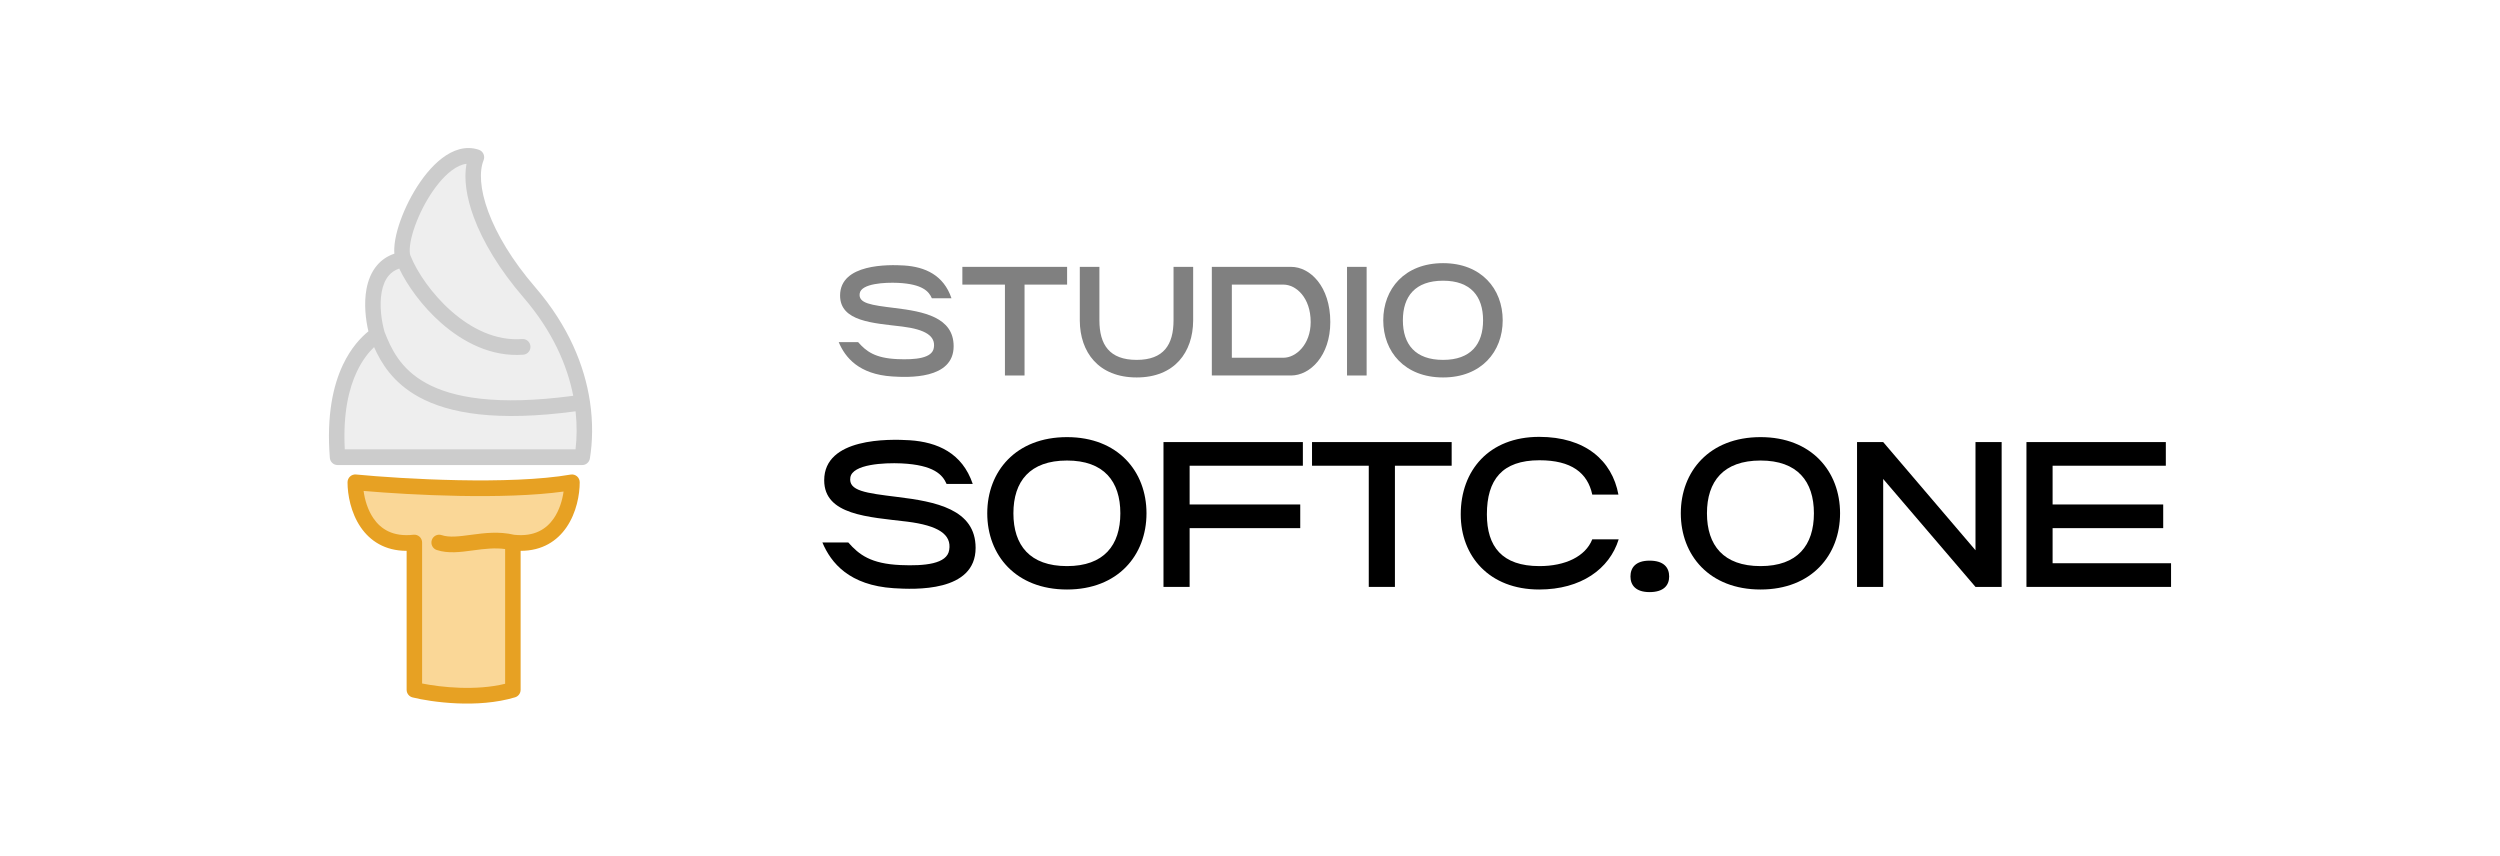
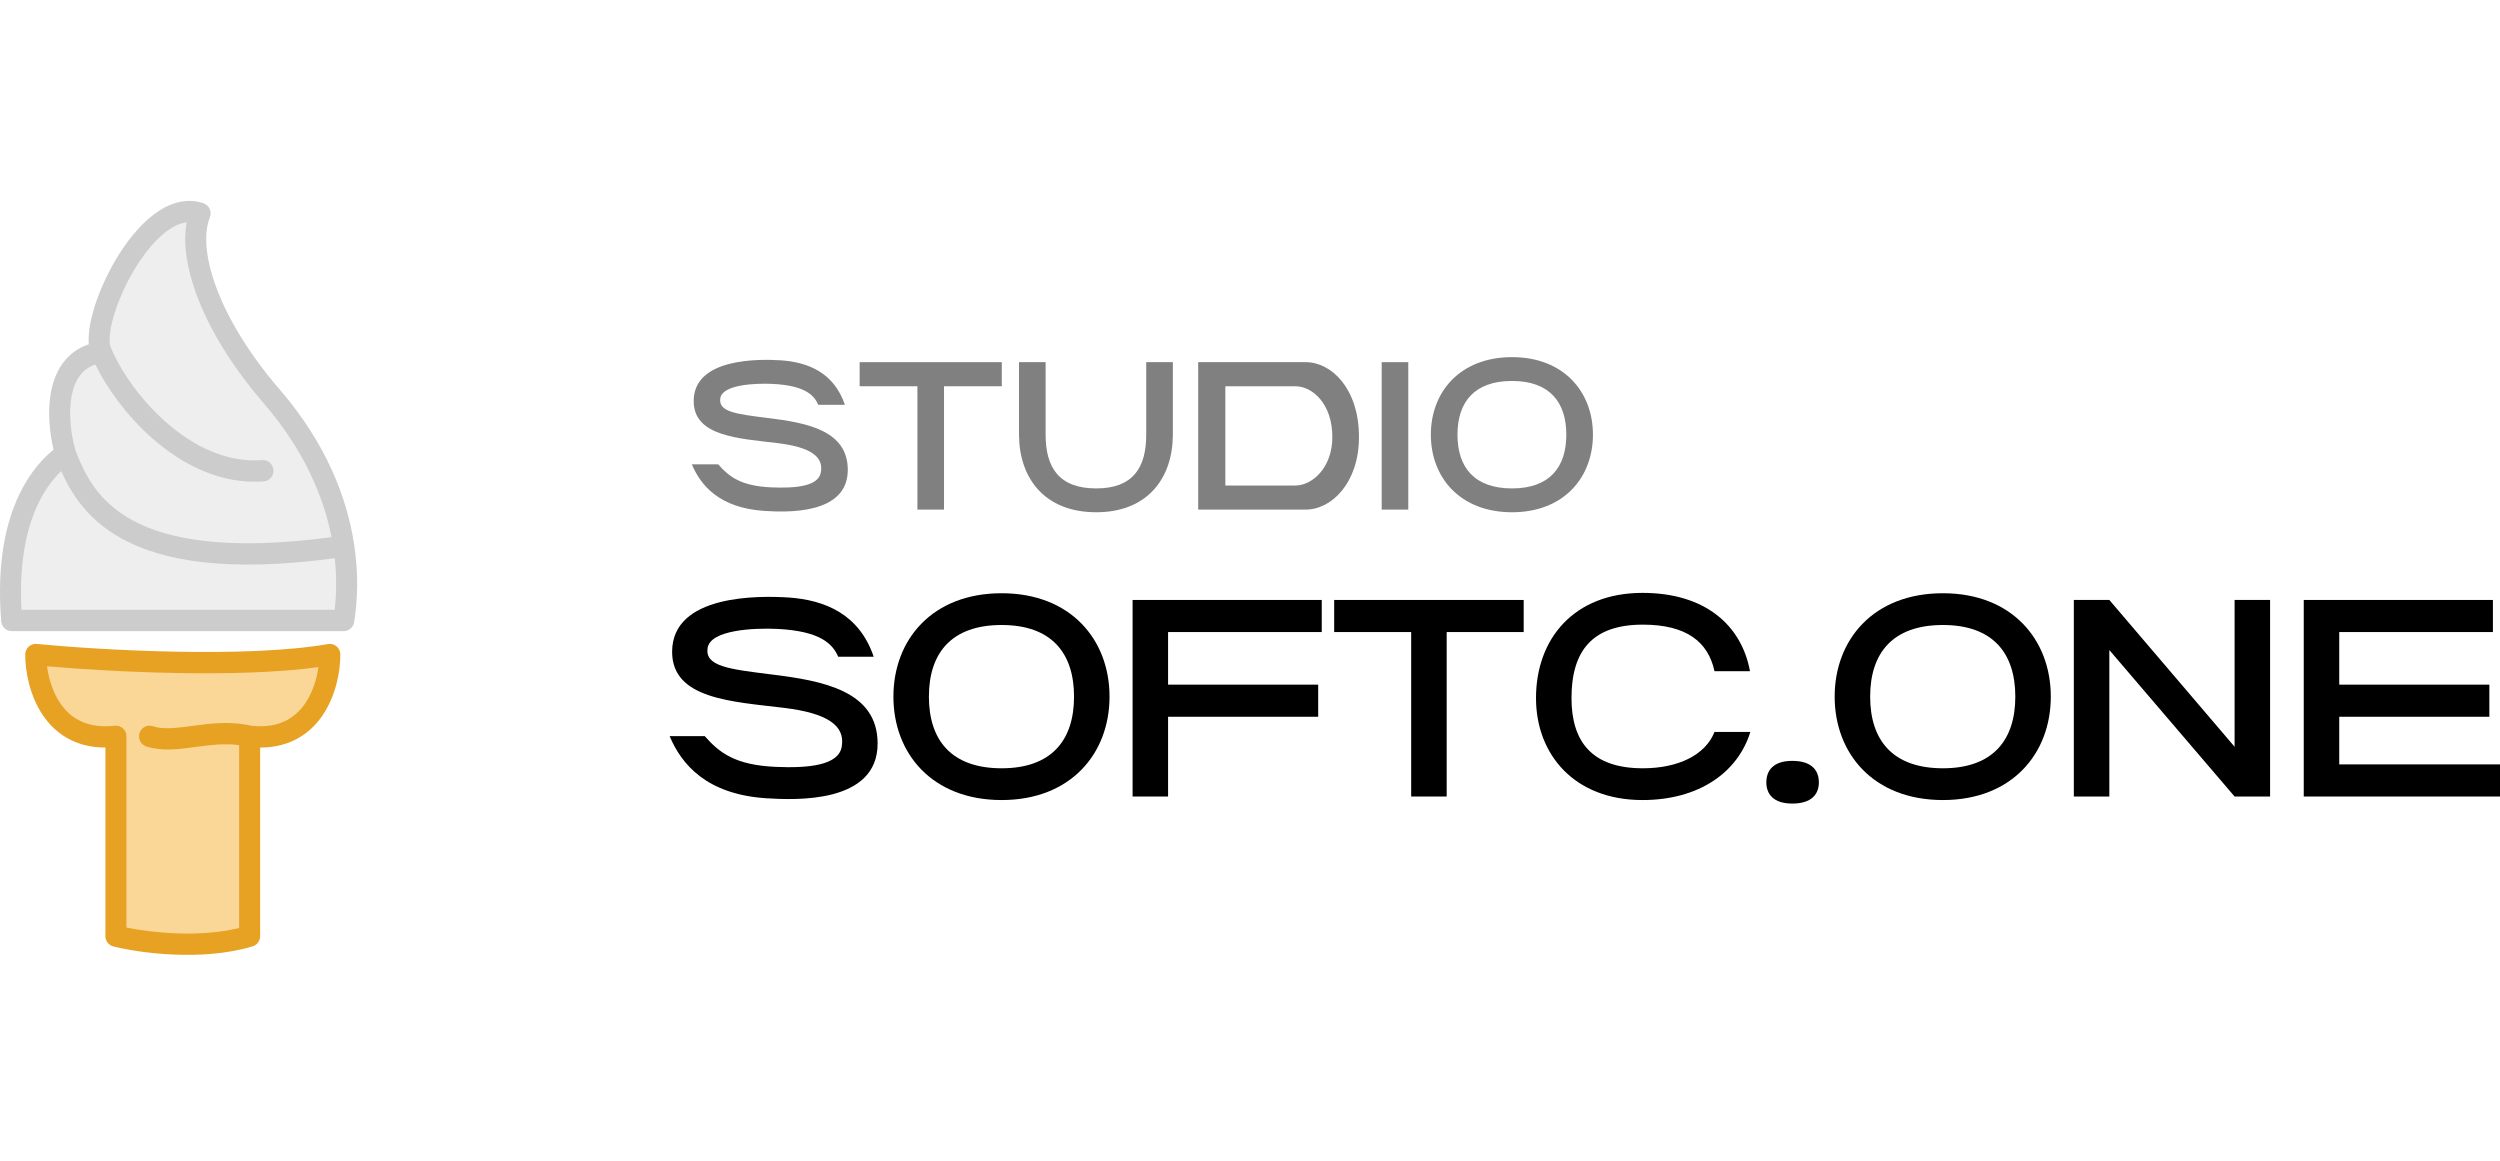
- <svg xmlns="http://www.w3.org/2000/svg" width="152" height="52" viewBox="0 0 152 52" fill="none">
-   <path d="M52.174 20.802C52.663 21.36 53.2 21.775 54.559 21.834C55.656 21.881 56.681 21.787 56.777 21.146C56.896 20.435 56.276 20.032 54.857 19.854C53.092 19.64 51.077 19.557 51.077 17.968C51.077 16.024 54.022 16.083 54.976 16.142C56.24 16.225 57.373 16.723 57.85 18.134H56.657C56.479 17.719 56.085 17.269 54.595 17.198C53.808 17.162 52.365 17.233 52.27 17.838C52.174 18.454 52.973 18.549 54.404 18.727C56.157 18.941 57.981 19.285 57.981 21.051C57.981 23.079 55.203 22.949 54.249 22.889C52.222 22.759 51.387 21.739 50.994 20.802H52.174Z" fill="#808080" />
-   <path d="M64.88 16.225V17.304H62.292V22.83H61.1V17.304H58.512V16.225H64.88Z" fill="#808080" />
-   <path d="M65.652 16.225H66.844V19.474C66.844 20.956 67.452 21.881 69.11 21.881C70.755 21.881 71.351 20.956 71.351 19.474V16.225H72.544V19.474V19.498C72.532 21.407 71.423 22.949 69.11 22.949C66.784 22.949 65.664 21.407 65.652 19.498V16.225Z" fill="#808080" />
-   <path d="M78.497 16.225C79.653 16.225 80.882 17.411 80.882 19.581C80.882 21.632 79.653 22.83 78.497 22.83H73.679V16.225H78.497ZM74.896 21.751H78.032C78.795 21.751 79.689 20.945 79.689 19.581C79.689 18.087 78.795 17.304 78.032 17.304H74.896V21.751Z" fill="#808080" />
-   <path d="M81.899 16.225H83.091V22.83H81.899V16.225Z" fill="#808080" />
-   <path d="M87.739 21.881C89.42 21.881 90.171 20.933 90.171 19.474C90.171 18.016 89.42 17.067 87.739 17.067C86.046 17.067 85.295 18.016 85.295 19.474C85.295 20.933 86.046 21.881 87.739 21.881ZM84.102 19.474C84.102 17.565 85.402 16 87.739 16C90.064 16 91.364 17.565 91.364 19.474C91.364 21.383 90.064 22.949 87.739 22.949C85.402 22.949 84.102 21.383 84.102 19.474Z" fill="#808080" />
-   <path d="M51.574 32.98C52.226 33.723 52.941 34.277 54.754 34.356C56.216 34.419 57.584 34.292 57.711 33.439C57.87 32.49 57.043 31.953 55.151 31.715C52.798 31.431 50.111 31.32 50.111 29.202C50.111 26.609 54.038 26.688 55.31 26.767C56.995 26.878 58.506 27.541 59.142 29.423H57.552C57.313 28.87 56.789 28.269 54.801 28.174C53.752 28.127 51.828 28.221 51.701 29.028C51.574 29.85 52.639 29.976 54.547 30.213C56.884 30.498 59.317 30.956 59.317 33.312C59.317 36.016 55.612 35.842 54.34 35.763C51.638 35.589 50.525 34.229 50 32.98H51.574Z" fill="black" />
-   <path d="M64.874 34.419C67.116 34.419 68.117 33.154 68.117 31.209C68.117 29.265 67.116 28 64.874 28C62.616 28 61.615 29.265 61.615 31.209C61.615 33.154 62.616 34.419 64.874 34.419ZM60.025 31.209C60.025 28.664 61.758 26.577 64.874 26.577C67.974 26.577 69.707 28.664 69.707 31.209C69.707 33.755 67.974 35.842 64.874 35.842C61.758 35.842 60.025 33.755 60.025 31.209Z" fill="black" />
-   <path d="M70.74 26.878H79.214V28.316H72.329V30.672H79.055V32.111H72.329V35.684H70.74V26.878Z" fill="black" />
-   <path d="M88.261 26.878V28.316H84.811V35.684H83.221V28.316H79.771V26.878H88.261Z" fill="black" />
-   <path d="M98.416 32.791C97.859 34.593 96.126 35.842 93.583 35.842C90.53 35.842 88.813 33.802 88.813 31.273C88.813 28.601 90.53 26.561 93.583 26.561C96.381 26.561 98.018 28 98.4 30.071H96.81C96.524 28.743 95.538 27.984 93.599 27.984C91.325 27.984 90.403 29.17 90.403 31.273C90.403 33.233 91.325 34.419 93.599 34.419C95.172 34.419 96.397 33.834 96.81 32.791H98.416Z" fill="black" />
-   <path d="M100.293 36C99.45 36 99.132 35.573 99.132 35.051C99.132 34.514 99.45 34.087 100.293 34.087C101.167 34.087 101.485 34.514 101.485 35.051C101.485 35.573 101.167 36 100.293 36Z" fill="black" />
-   <path d="M107.042 34.419C109.284 34.419 110.286 33.154 110.286 31.209C110.286 29.265 109.284 28 107.042 28C104.785 28 103.783 29.265 103.783 31.209C103.783 33.154 104.785 34.419 107.042 34.419ZM102.193 31.209C102.193 28.664 103.926 26.577 107.042 26.577C110.143 26.577 111.876 28.664 111.876 31.209C111.876 33.755 110.143 35.842 107.042 35.842C103.926 35.842 102.193 33.755 102.193 31.209Z" fill="black" />
-   <path d="M112.908 26.878H114.498L120.11 33.455V26.878H121.7V35.684H120.11L114.498 29.122V35.684H112.908V26.878Z" fill="black" />
-   <path d="M123.208 26.878H131.682V28.316H124.798V30.672H131.523V32.111H124.798V34.245H132V35.684H123.208V26.878Z" fill="black" />
-   <path d="M28.967 9.559C28.297 11.217 29.307 14.436 32.184 17.773C34.179 20.087 35.092 22.43 35.401 24.469C35.59 25.718 35.554 26.853 35.401 27.797H20.523C20.121 22.747 22.132 20.889 22.936 20.336C22.534 18.955 22.293 16.108 24.544 15.777C23.873 14.457 26.555 8.73 28.967 9.559Z" fill="#EEEEEE" />
-   <path fill-rule="evenodd" clip-rule="evenodd" d="M24.913 15.12C24.9 15.367 24.934 15.502 24.962 15.558C24.969 15.571 24.974 15.584 24.98 15.597C25.352 16.521 26.232 17.856 27.446 18.922C28.659 19.988 30.148 20.735 31.747 20.613C32.006 20.593 32.232 20.79 32.251 21.053C32.271 21.316 32.076 21.545 31.817 21.565C29.877 21.713 28.149 20.802 26.829 19.643C25.657 18.614 24.761 17.35 24.273 16.329C23.996 16.422 23.794 16.57 23.641 16.748C23.425 17 23.283 17.343 23.207 17.751C23.056 18.568 23.195 19.532 23.381 20.181C23.773 21.175 24.327 22.43 25.923 23.302C27.501 24.165 30.17 24.691 34.853 24.064C34.492 22.227 33.609 20.151 31.83 18.087C30.362 16.384 29.357 14.697 28.805 13.204C28.36 12 28.192 10.874 28.363 9.961C28.082 9.991 27.776 10.127 27.446 10.377C26.932 10.768 26.429 11.392 26.002 12.109C25.578 12.822 25.248 13.596 25.066 14.26C24.975 14.592 24.924 14.885 24.913 15.12ZM34.996 25.008C30.208 25.651 27.305 25.141 25.477 24.142C23.902 23.282 23.18 22.086 22.744 21.105C22.418 21.416 22.032 21.89 21.701 22.587C21.221 23.598 20.845 25.106 20.963 27.32H34.992C35.073 26.633 35.088 25.852 34.996 25.008ZM22.399 20.145C21.945 20.513 21.342 21.144 20.853 22.173C20.258 23.427 19.848 25.241 20.054 27.836C20.074 28.084 20.278 28.275 20.523 28.275H35.401C35.631 28.275 35.828 28.105 35.865 27.875C36.026 26.883 36.063 25.697 35.866 24.397C35.543 22.269 34.593 19.842 32.538 17.459C31.129 15.825 30.191 14.234 29.686 12.869C29.175 11.486 29.134 10.406 29.403 9.74C29.452 9.618 29.449 9.481 29.395 9.361C29.342 9.242 29.241 9.15 29.118 9.107C28.309 8.83 27.527 9.124 26.882 9.614C26.236 10.105 25.658 10.84 25.196 11.616C24.732 12.396 24.367 13.249 24.159 14.004C24.056 14.381 23.989 14.746 23.973 15.073C23.967 15.189 23.967 15.307 23.977 15.423C23.547 15.568 23.2 15.809 22.931 16.122C22.572 16.54 22.378 17.057 22.282 17.575C22.119 18.459 22.229 19.426 22.399 20.145Z" fill="#CCCCCC" />
-   <path d="M25.194 32.986C22.319 33.312 21.6 30.681 21.6 29.324C24.425 29.597 31.016 29.979 34.777 29.324C34.777 30.681 34.058 33.312 31.183 32.986V41.939C29.02 42.594 26.289 42.212 25.194 41.939V32.986Z" fill="#FAD797" />
-   <path fill-rule="evenodd" clip-rule="evenodd" d="M35.08 28.959C35.186 29.05 35.247 29.183 35.247 29.324C35.247 30.067 35.054 31.168 34.444 32.058C33.882 32.88 32.98 33.492 31.654 33.491V41.939C31.654 42.15 31.517 42.336 31.318 42.396C29.037 43.087 26.21 42.684 25.081 42.402C24.871 42.35 24.723 42.158 24.723 41.939V33.491C23.397 33.492 22.495 32.88 21.932 32.058C21.323 31.168 21.13 30.067 21.13 29.324C21.13 29.19 21.186 29.062 21.284 28.971C21.382 28.881 21.513 28.836 21.645 28.849C24.472 29.122 31.006 29.497 34.697 28.854C34.834 28.83 34.974 28.869 35.08 28.959ZM31.263 32.515C32.506 32.648 33.231 32.157 33.672 31.514C34.011 31.019 34.191 30.415 34.265 29.886C30.622 30.389 25.009 30.101 22.107 29.849C22.177 30.387 22.359 31.008 22.705 31.514C23.149 32.162 23.882 32.655 25.142 32.512C25.275 32.497 25.408 32.54 25.508 32.631C25.607 32.721 25.664 32.851 25.664 32.986V41.556C26.809 41.787 28.93 42.012 30.712 41.574V33.382C30.086 33.296 29.462 33.37 28.819 33.456C28.782 33.461 28.744 33.466 28.705 33.471C28.012 33.565 27.238 33.669 26.552 33.439C26.305 33.357 26.172 33.087 26.253 32.837C26.335 32.587 26.601 32.451 26.848 32.534C27.322 32.693 27.898 32.617 28.696 32.51C29.442 32.41 30.334 32.296 31.263 32.515Z" fill="#E7A123" />
+ <svg xmlns="http://www.w3.org/2000/svg" width="112" height="52" viewBox="0 0 112 52" fill="none">
+   <path d="M32.174 20.802C32.663 21.36 33.2 21.775 34.559 21.834C35.656 21.881 36.681 21.787 36.777 21.146C36.896 20.435 36.276 20.032 34.857 19.854C33.092 19.64 31.077 19.557 31.077 17.968C31.077 16.024 34.022 16.083 34.976 16.142C36.24 16.225 37.373 16.723 37.85 18.134H36.657C36.479 17.719 36.085 17.269 34.595 17.198C33.808 17.162 32.365 17.233 32.27 17.838C32.174 18.454 32.973 18.549 34.404 18.727C36.157 18.941 37.981 19.285 37.981 21.051C37.981 23.079 35.203 22.949 34.249 22.889C32.222 22.759 31.387 21.739 30.994 20.802H32.174Z" fill="#808080" />
+   <path d="M44.88 16.225V17.304H42.292V22.83H41.1V17.304H38.512V16.225H44.88Z" fill="#808080" />
+   <path d="M45.652 16.225H46.844V19.474C46.844 20.956 47.452 21.881 49.11 21.881C50.755 21.881 51.351 20.956 51.351 19.474V16.225H52.544V19.474V19.498C52.532 21.407 51.423 22.949 49.11 22.949C46.785 22.949 45.664 21.407 45.652 19.498V16.225Z" fill="#808080" />
+   <path d="M58.497 16.225C59.653 16.225 60.882 17.411 60.882 19.581C60.882 21.632 59.653 22.83 58.497 22.83H53.679V16.225H58.497ZM54.896 21.751H58.032C58.795 21.751 59.689 20.945 59.689 19.581C59.689 18.087 58.795 17.304 58.032 17.304H54.896V21.751Z" fill="#808080" />
+   <path d="M61.899 16.225H63.091V22.83H61.899V16.225Z" fill="#808080" />
+   <path d="M67.739 21.881C69.42 21.881 70.171 20.933 70.171 19.474C70.171 18.016 69.42 17.067 67.739 17.067C66.046 17.067 65.295 18.016 65.295 19.474C65.295 20.933 66.046 21.881 67.739 21.881ZM64.102 19.474C64.102 17.565 65.402 16 67.739 16C70.064 16 71.364 17.565 71.364 19.474C71.364 21.383 70.064 22.949 67.739 22.949C65.402 22.949 64.102 21.383 64.102 19.474Z" fill="#808080" />
+   <path d="M31.574 32.98C32.226 33.723 32.941 34.277 34.754 34.356C36.216 34.419 37.584 34.292 37.711 33.439C37.87 32.49 37.043 31.953 35.151 31.715C32.798 31.431 30.111 31.32 30.111 29.202C30.111 26.609 34.038 26.688 35.31 26.767C36.995 26.878 38.506 27.541 39.142 29.423H37.552C37.313 28.87 36.789 28.269 34.801 28.174C33.752 28.127 31.828 28.221 31.701 29.028C31.574 29.85 32.639 29.976 34.547 30.213C36.884 30.498 39.317 30.956 39.317 33.312C39.317 36.016 35.612 35.842 34.34 35.763C31.638 35.589 30.525 34.229 30 32.98H31.574Z" fill="black" />
+   <path d="M44.874 34.419C47.116 34.419 48.117 33.154 48.117 31.209C48.117 29.265 47.116 28 44.874 28C42.616 28 41.615 29.265 41.615 31.209C41.615 33.154 42.616 34.419 44.874 34.419ZM40.025 31.209C40.025 28.664 41.758 26.577 44.874 26.577C47.974 26.577 49.707 28.664 49.707 31.209C49.707 33.755 47.974 35.842 44.874 35.842C41.758 35.842 40.025 33.755 40.025 31.209Z" fill="black" />
+   <path d="M50.74 26.878H59.214V28.316H52.33V30.672H59.055V32.111H52.33V35.684H50.74V26.878Z" fill="black" />
+   <path d="M68.261 26.878V28.316H64.811V35.684H63.221V28.316H59.771V26.878H68.261Z" fill="black" />
+   <path d="M78.416 32.791C77.859 34.593 76.126 35.842 73.583 35.842C70.53 35.842 68.813 33.802 68.813 31.273C68.813 28.601 70.53 26.561 73.583 26.561C76.381 26.561 78.018 28 78.4 30.071H76.81C76.524 28.743 75.538 27.984 73.599 27.984C71.325 27.984 70.403 29.17 70.403 31.273C70.403 33.233 71.325 34.419 73.599 34.419C75.172 34.419 76.397 33.834 76.81 32.791H78.416Z" fill="black" />
+   <path d="M80.293 36C79.45 36 79.132 35.573 79.132 35.051C79.132 34.514 79.45 34.087 80.293 34.087C81.167 34.087 81.485 34.514 81.485 35.051C81.485 35.573 81.167 36 80.293 36Z" fill="black" />
+   <path d="M87.042 34.419C89.284 34.419 90.286 33.154 90.286 31.209C90.286 29.265 89.284 28 87.042 28C84.785 28 83.783 29.265 83.783 31.209C83.783 33.154 84.785 34.419 87.042 34.419ZM82.193 31.209C82.193 28.664 83.926 26.577 87.042 26.577C90.143 26.577 91.876 28.664 91.876 31.209C91.876 33.755 90.143 35.842 87.042 35.842C83.926 35.842 82.193 33.755 82.193 31.209Z" fill="black" />
+   <path d="M92.908 26.878H94.498L100.11 33.455V26.878H101.7V35.684H100.11L94.498 29.122V35.684H92.908V26.878Z" fill="black" />
+   <path d="M103.208 26.878H111.682V28.316H104.798V30.672H111.523V32.111H104.798V34.245H112V35.684H103.208V26.878Z" fill="black" />
+   <path d="M8.967 9.559C8.297 11.217 9.307 14.436 12.184 17.773C14.179 20.087 15.091 22.43 15.401 24.469C15.59 25.718 15.554 26.853 15.401 27.797H0.523C0.121 22.747 2.132 20.889 2.936 20.336C2.534 18.955 2.293 16.108 4.544 15.777C3.873 14.457 6.555 8.73 8.967 9.559Z" fill="#EEEEEE" />
+   <path fill-rule="evenodd" clip-rule="evenodd" d="M4.913 15.12C4.9 15.367 4.934 15.502 4.962 15.558C4.969 15.571 4.975 15.584 4.98 15.597C5.352 16.521 6.232 17.856 7.446 18.922C8.659 19.988 10.148 20.735 11.746 20.613C12.006 20.593 12.232 20.79 12.251 21.053C12.271 21.316 12.076 21.545 11.817 21.565C9.877 21.713 8.149 20.802 6.83 19.643C5.657 18.614 4.761 17.35 4.273 16.329C3.996 16.422 3.794 16.57 3.641 16.748C3.425 17 3.283 17.343 3.207 17.751C3.056 18.568 3.195 19.532 3.381 20.181C3.772 21.175 4.327 22.43 5.923 23.302C7.501 24.165 10.17 24.691 14.853 24.064C14.492 22.227 13.609 20.151 11.83 18.087C10.362 16.384 9.357 14.697 8.805 13.204C8.36 12 8.192 10.874 8.364 9.961C8.082 9.991 7.776 10.127 7.446 10.377C6.932 10.768 6.429 11.392 6.002 12.109C5.578 12.822 5.248 13.596 5.066 14.26C4.975 14.592 4.924 14.885 4.913 15.12ZM14.996 25.008C10.208 25.651 7.305 25.141 5.477 24.142C3.902 23.282 3.18 22.086 2.744 21.105C2.418 21.416 2.032 21.89 1.701 22.587C1.221 23.598 0.845 25.106 0.963 27.32H14.992C15.073 26.633 15.088 25.852 14.996 25.008ZM2.399 20.145C1.945 20.513 1.342 21.144 0.853 22.173C0.258 23.427 -0.153 25.241 0.054 27.836C0.074 28.084 0.278 28.275 0.523 28.275H15.401C15.631 28.275 15.828 28.105 15.865 27.875C16.026 26.883 16.063 25.697 15.866 24.397C15.543 22.269 14.593 19.842 12.538 17.459C11.129 15.825 10.191 14.234 9.686 12.869C9.175 11.486 9.134 10.406 9.403 9.74C9.452 9.618 9.449 9.481 9.395 9.361C9.342 9.242 9.241 9.15 9.118 9.107C8.31 8.83 7.527 9.124 6.882 9.614C6.236 10.105 5.658 10.84 5.196 11.616C4.732 12.396 4.367 13.249 4.159 14.004C4.056 14.381 3.989 14.746 3.973 15.073C3.967 15.189 3.967 15.307 3.977 15.423C3.547 15.568 3.2 15.809 2.931 16.122C2.572 16.54 2.378 17.057 2.282 17.575C2.119 18.459 2.229 19.426 2.399 20.145Z" fill="#CCCCCC" />
+   <path d="M5.194 32.986C2.319 33.312 1.6 30.681 1.6 29.324C4.425 29.597 11.016 29.979 14.777 29.324C14.777 30.681 14.058 33.312 11.183 32.986V41.939C9.02 42.594 6.289 42.212 5.194 41.939V32.986Z" fill="#FAD797" />
+   <path fill-rule="evenodd" clip-rule="evenodd" d="M15.08 28.959C15.186 29.05 15.247 29.183 15.247 29.324C15.247 30.067 15.054 31.168 14.444 32.058C13.882 32.88 12.979 33.492 11.654 33.491V41.939C11.654 42.15 11.517 42.336 11.318 42.396C9.037 43.087 6.21 42.684 5.081 42.402C4.871 42.35 4.723 42.158 4.723 41.939V33.491C3.397 33.492 2.495 32.88 1.932 32.058C1.323 31.168 1.13 30.067 1.13 29.324C1.13 29.19 1.186 29.062 1.284 28.971C1.382 28.881 1.513 28.836 1.645 28.849C4.472 29.122 11.005 29.497 14.697 28.854C14.834 28.83 14.974 28.869 15.08 28.959ZM11.263 32.515C12.506 32.648 13.231 32.157 13.671 31.514C14.011 31.019 14.191 30.415 14.265 29.886C10.623 30.389 5.009 30.101 2.107 29.849C2.177 30.387 2.359 31.008 2.705 31.514C3.15 32.162 3.882 32.655 5.142 32.512C5.275 32.497 5.408 32.54 5.508 32.631C5.607 32.721 5.664 32.851 5.664 32.986V41.556C6.809 41.787 8.93 42.012 10.713 41.574V33.382C10.086 33.296 9.462 33.37 8.819 33.456C8.782 33.461 8.744 33.466 8.705 33.471C8.012 33.565 7.238 33.669 6.552 33.439C6.305 33.357 6.172 33.087 6.253 32.837C6.335 32.587 6.601 32.451 6.848 32.534C7.322 32.693 7.898 32.617 8.696 32.51C9.442 32.41 10.334 32.296 11.263 32.515Z" fill="#E7A123" />
</svg>
